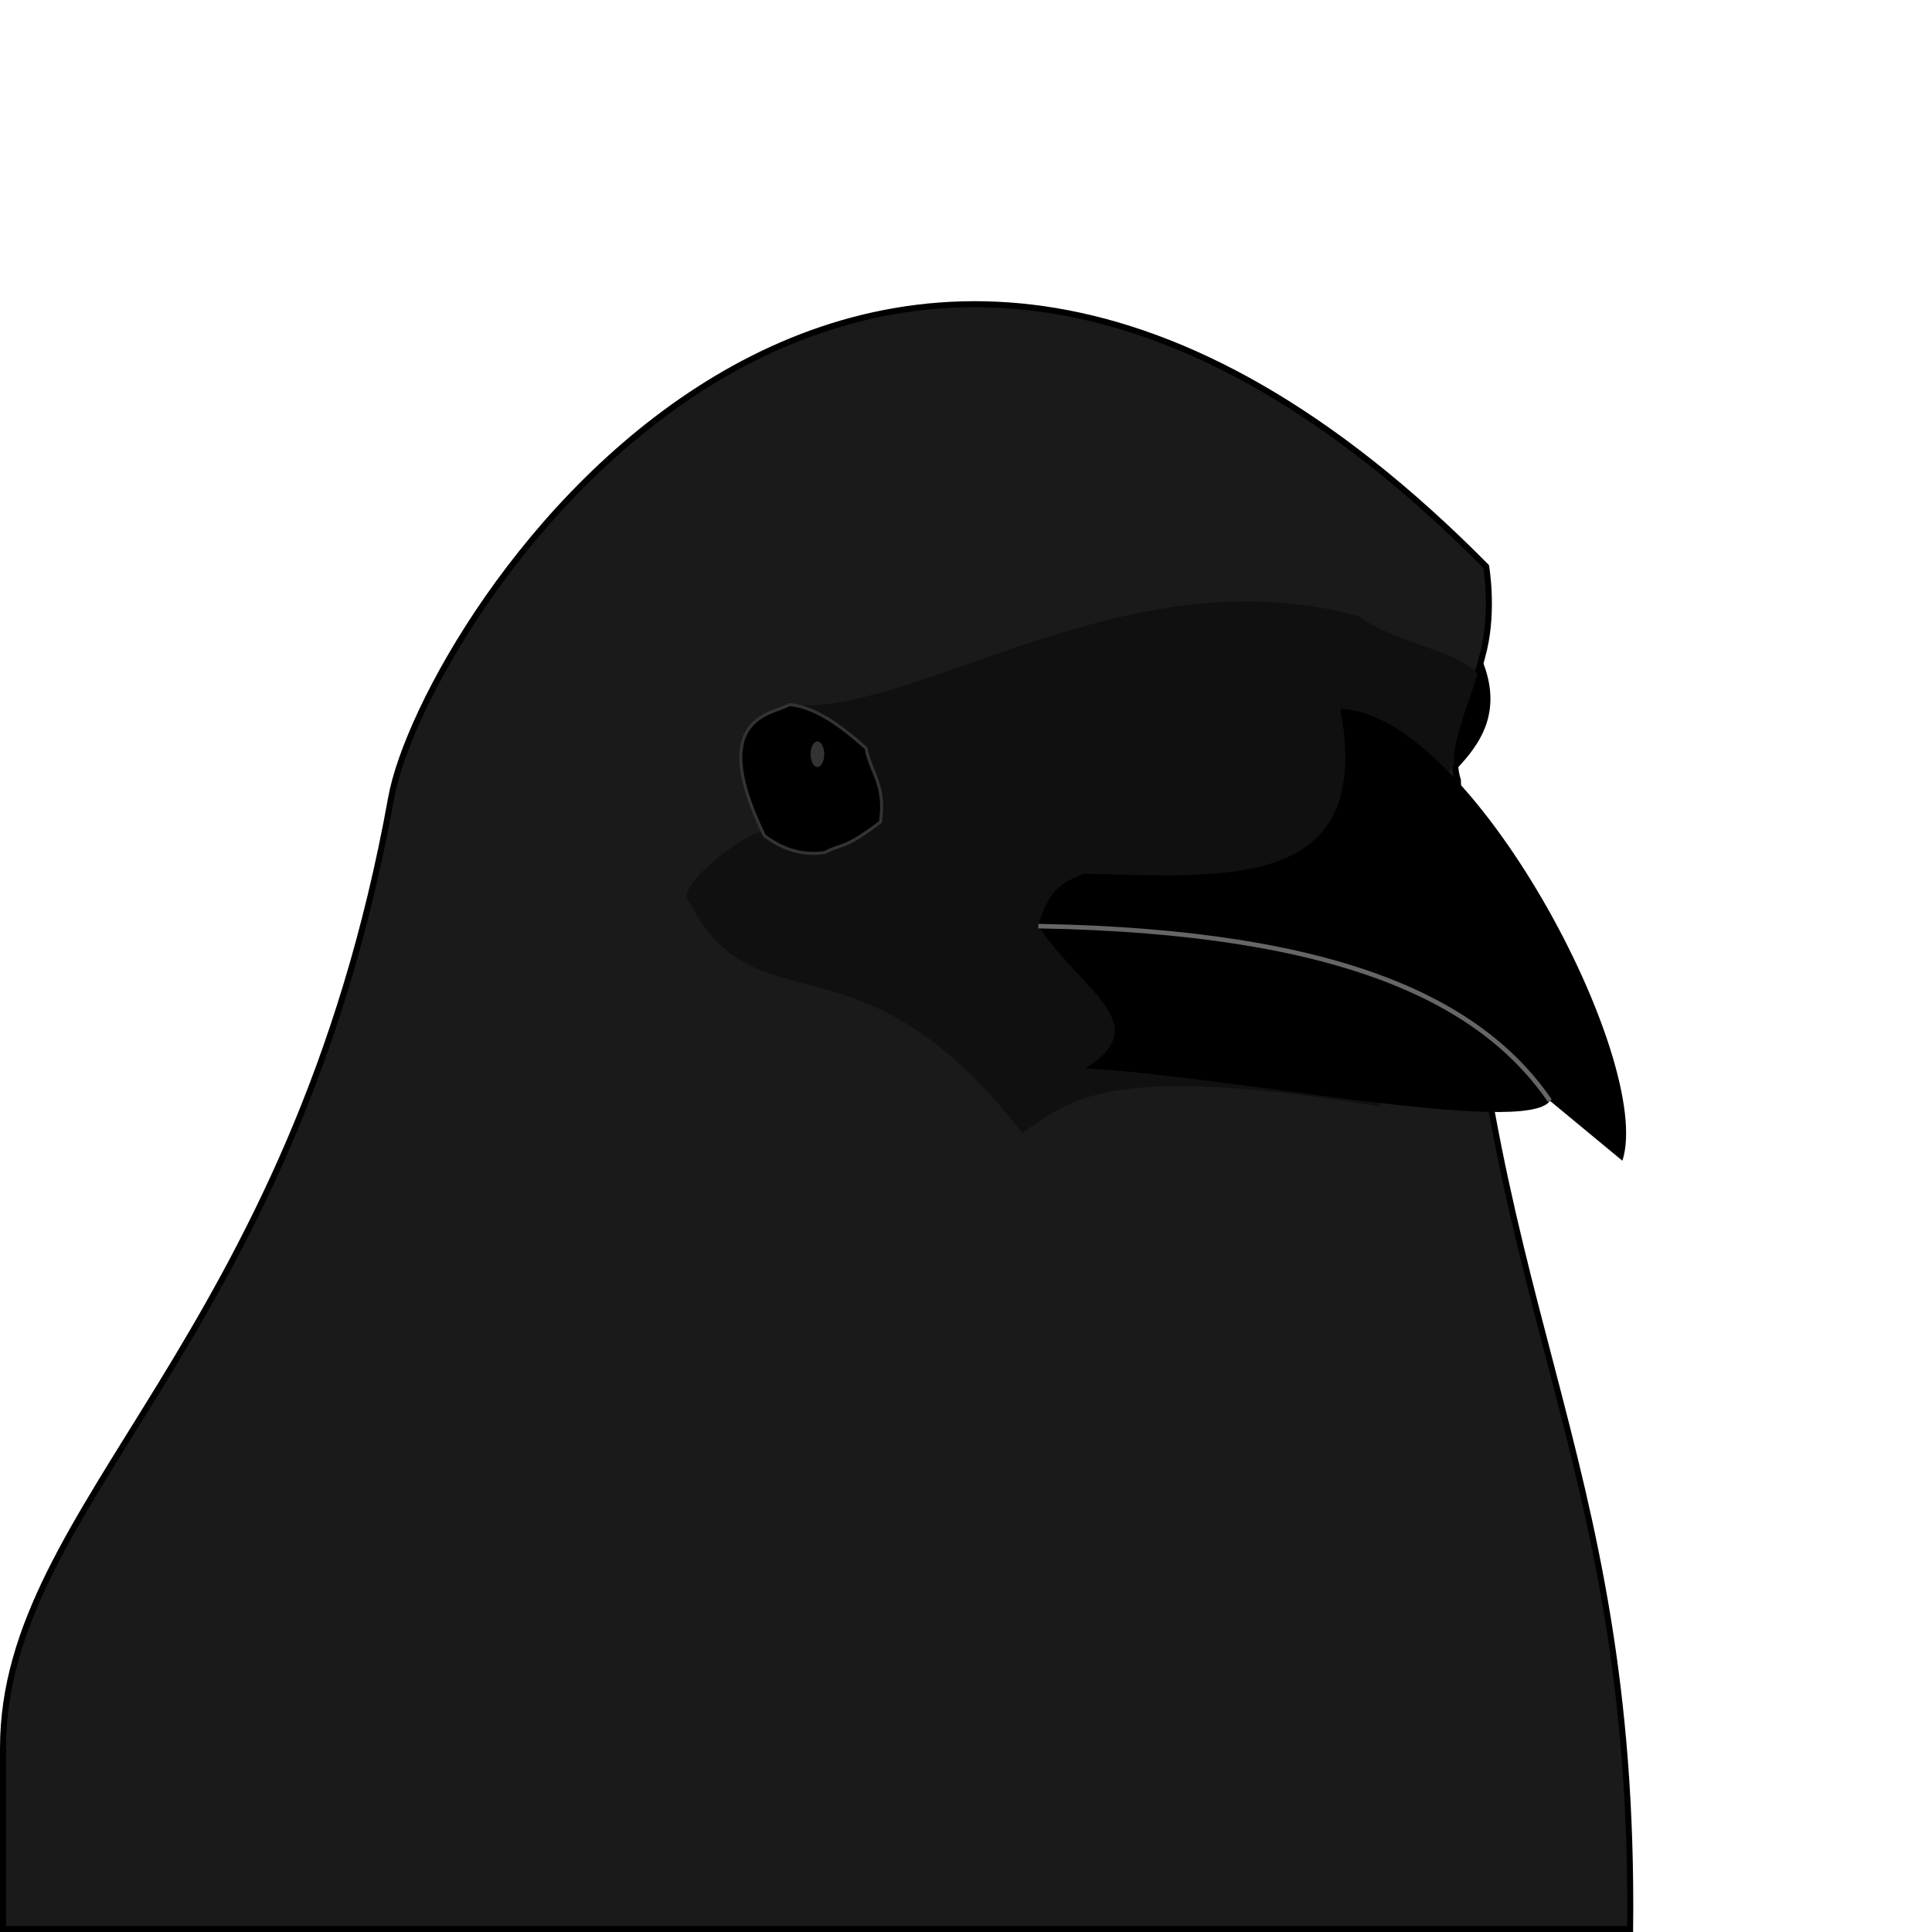
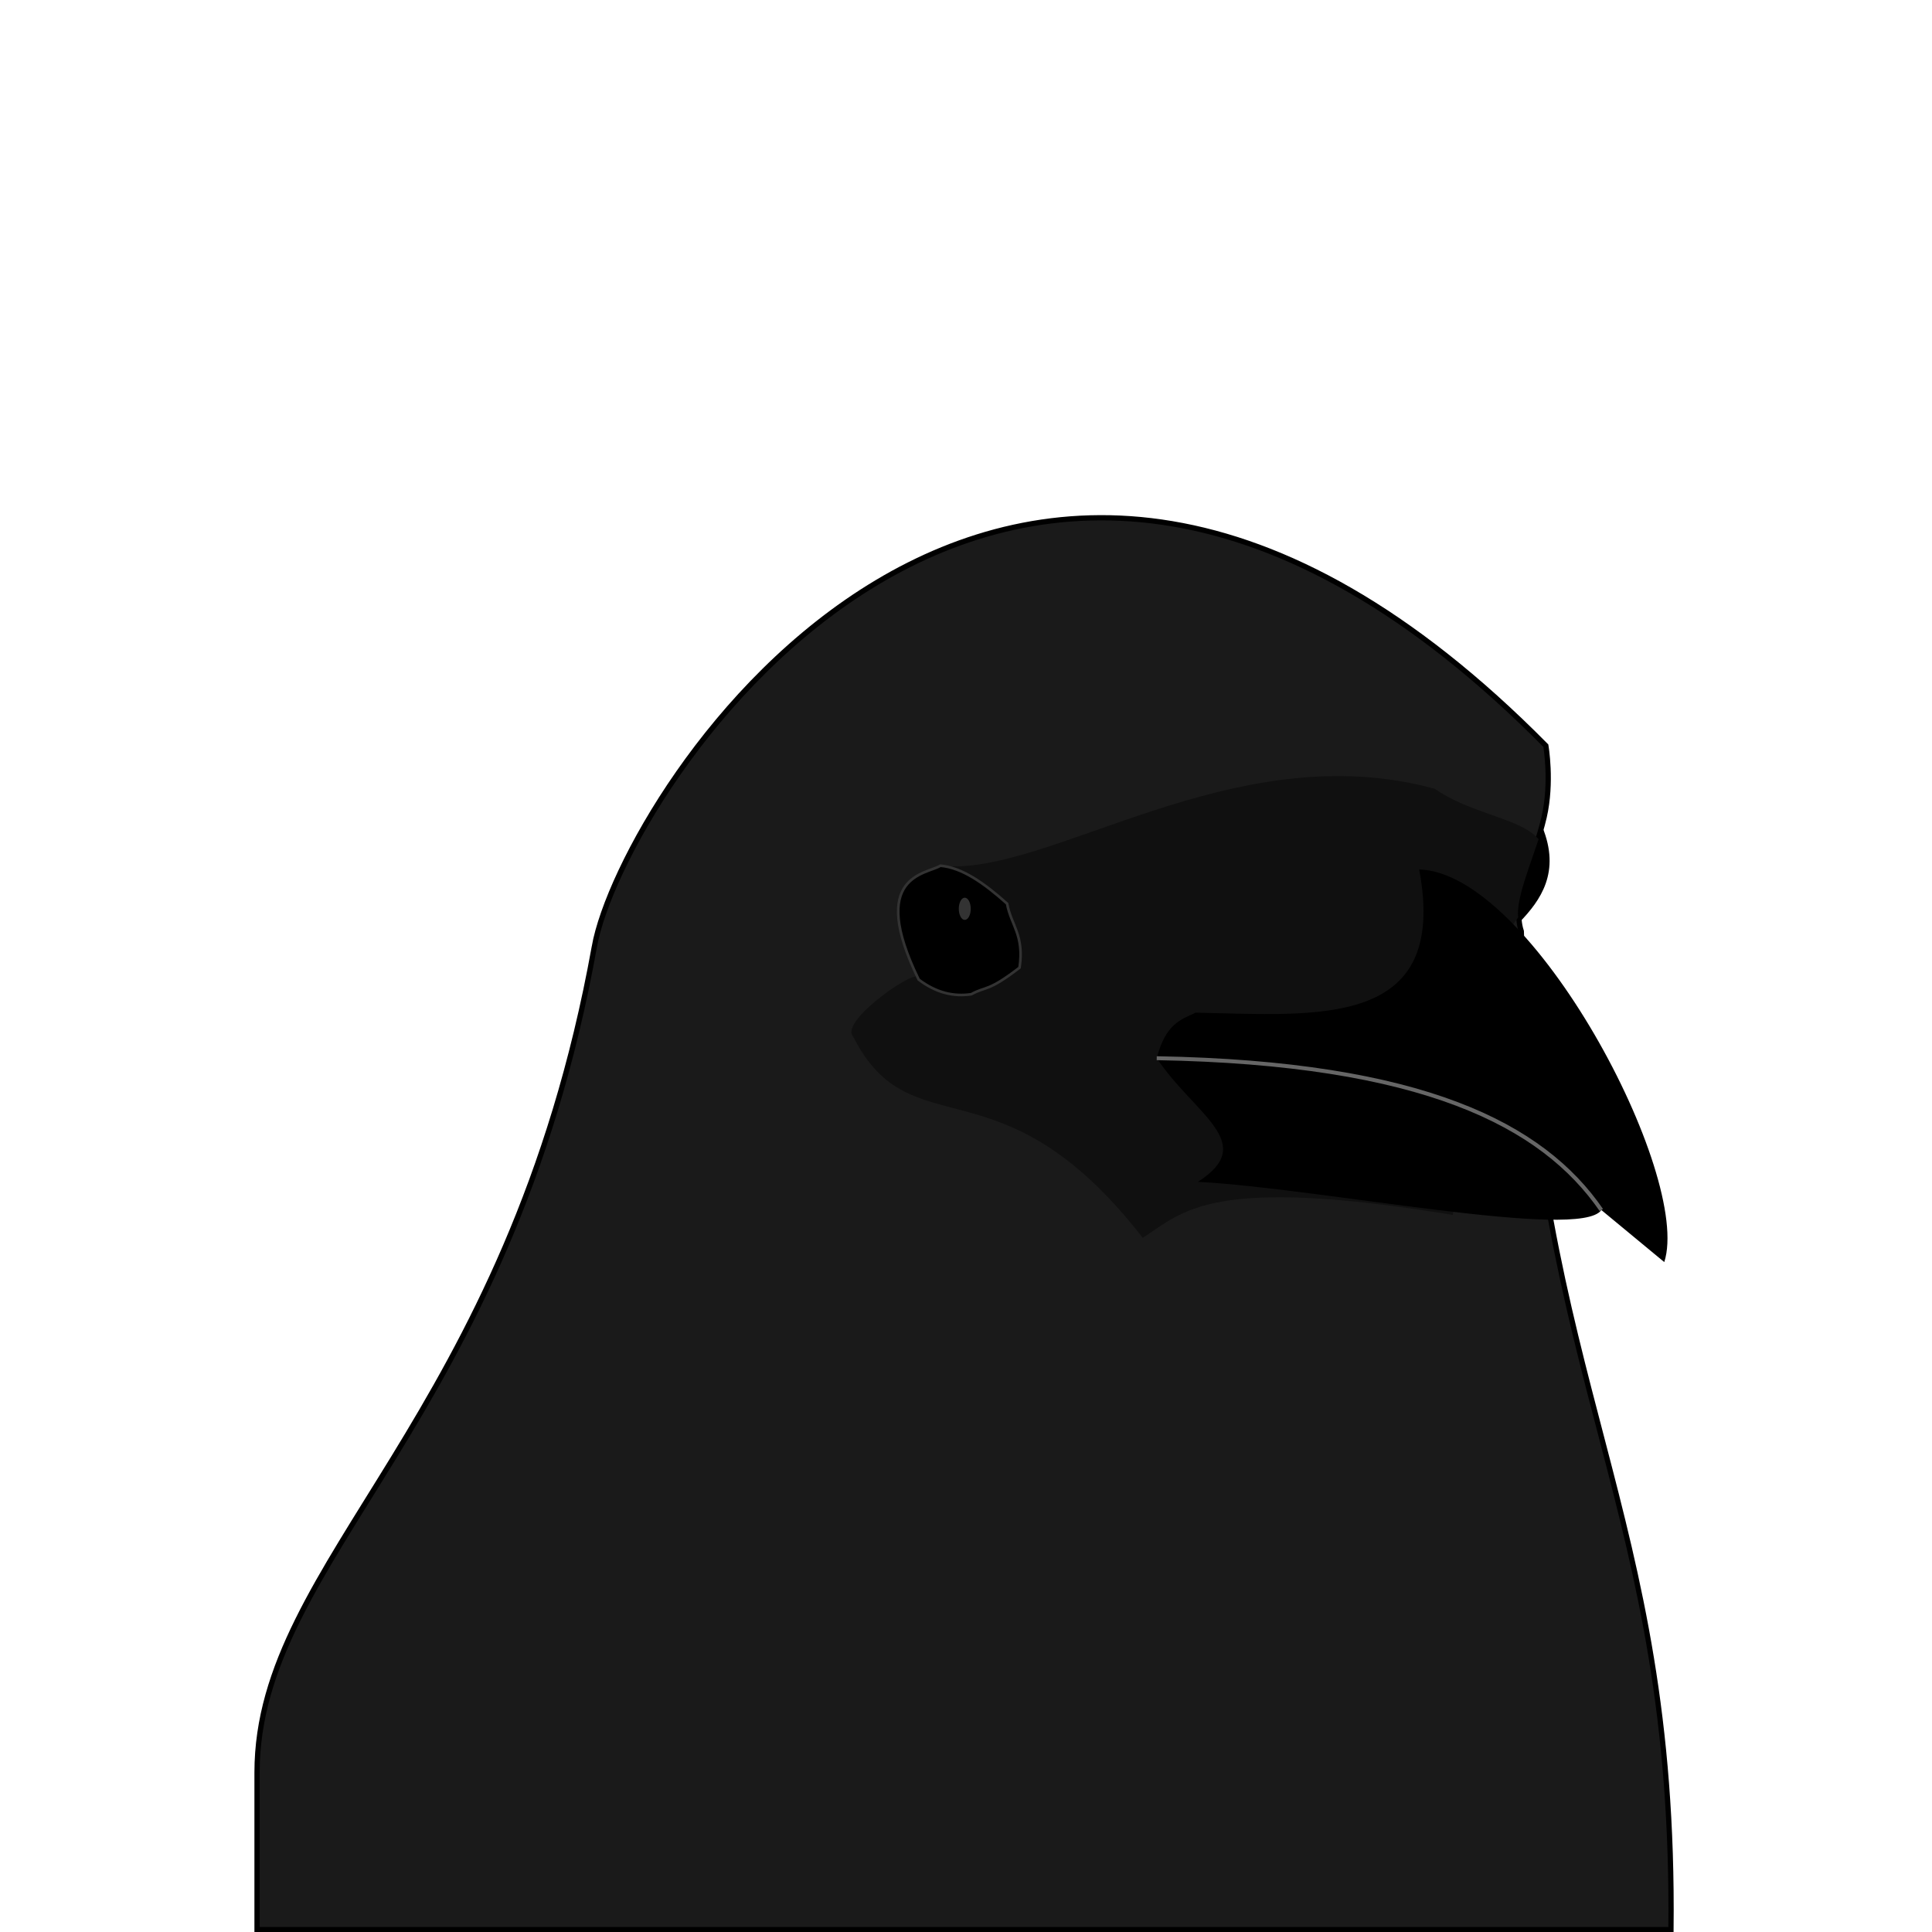
<svg xmlns="http://www.w3.org/2000/svg" width="64mm" height="64mm" viewBox="0 0 64 64" version="1.1" id="svg8">
  <defs id="defs2" />
  <g id="layer1" transform="translate(0,-233)" style="display:inline;opacity:1">
-     <path style="fill:#1a1a1a;fill-opacity:1;stroke:#000000;stroke-width:0.2;stroke-linecap:butt;stroke-linejoin:miter;stroke-miterlimit:10;stroke-dasharray:none;stroke-opacity:1" d="M 12.958,259.427 C 9.695,277.553 0.1,282.753 0.1,290.911 V 296.9 H 54 c 0.174,-16.24 -5.208,-20.64 -5.706,-38.057 -0.384,-1.156 0.511,-2.786 0.871,-4.35 0.308,-1.344 0.065,-2.727 0.065,-2.727 -20.691,-20.933 -35.213,1.783 -36.272,7.661 z" id="path4485" />
+     <path style="fill:#1a1a1a;fill-opacity:1;stroke:#000000;stroke-width:0.174;stroke-linecap:butt;stroke-linejoin:miter;stroke-miterlimit:10;stroke-dasharray:none;stroke-opacity:1" d="m 19.689,264.359 c -2.836,15.751 -11.174,20.269 -11.174,27.359 v 5.204 H 55.353 c 0.151,-14.113 -4.526,-17.936 -4.958,-33.071 -0.334,-1.005 0.444,-2.421 0.756,-3.78 0.268,-1.168 0.057,-2.369 0.057,-2.369 -17.98,-18.191 -30.6,1.549 -31.52,6.657 z" id="path4485" />
  </g>
  <g id="layer9" style="display:inline">
-     <path style="fill:#101010;fill-opacity:1;fill-rule:evenodd;stroke:none;stroke-width:0.265px;stroke-linecap:butt;stroke-linejoin:miter;stroke-opacity:1" d="m 33.863,37.527 c 1.551,-0.999 2.555,-2.396 11.817,-0.874 L 47.922,25.657 c 3.3,-4.36 -0.499,-3.564 -2.927,-5.249 -7.703,-2.112 -14.72,3.384 -18.847,2.933 l -0.827,4.341 c 0.241,-0.687 -3.083,1.576 -2.497,2.174 2.229,4.392 5.606,0.672 11.038,7.671 z" id="path4754" />
+     <path style="fill:#101010;fill-opacity:1;fill-rule:evenodd;stroke:none;stroke-width:0.23px;stroke-linecap:butt;stroke-linejoin:miter;stroke-opacity:1" d="m 37.855,41.005 c 1.348,-0.868 2.22,-2.082 10.269,-0.759 l 1.948,-9.555 c 2.868,-3.789 -0.434,-3.097 -2.544,-4.561 -6.694,-1.835 -12.791,2.941 -16.377,2.549 l -0.718,3.772 c 0.209,-0.597 -2.679,1.37 -2.17,1.889 1.937,3.817 4.872,0.584 9.592,6.666 z" id="path4754" />
  </g>
  <g id="layer6" style="display:inline;opacity:1">
-     <path style="opacity:1;fill:#000000;fill-opacity:1;fill-rule:evenodd;stroke:none;stroke-width:0.265px;stroke-linecap:butt;stroke-linejoin:miter;stroke-opacity:1" d="m 35.967,35.392 c 4.691,0.247 14.573,2.258 15.379,1.075 l 2.398,1.984 c 1.067,-3.276 -5.039,-14.858 -9.343,-14.965 1.147,6.1 -3.897,5.55 -8.516,5.457 -0.559,0.263 -1.142,0.41 -1.488,1.736 1.456,2.17 3.889,3.231 1.571,4.713 z" id="path4729" />
-     <path style="fill:none;fill-rule:evenodd;stroke:#666666;stroke-width:0.15;stroke-linecap:butt;stroke-linejoin:miter;stroke-miterlimit:4;stroke-dasharray:none;stroke-opacity:1" d="M 51.346,36.467 C 49.103,33.212 44.544,30.859 34.396,30.679" id="path4735" />
+     <path style="opacity:1;fill:#000000;fill-opacity:1;fill-rule:evenodd;stroke:none;stroke-width:0.23px;stroke-linecap:butt;stroke-linejoin:miter;stroke-opacity:1" d="m 39.683,39.15 c 4.077,0.215 12.663,1.962 13.364,0.934 l 2.084,1.724 c 0.927,-2.847 -4.379,-12.911 -8.119,-13.005 0.997,5.301 -3.387,4.823 -7.401,4.742 -0.486,0.229 -0.992,0.356 -1.293,1.509 1.266,1.886 3.379,2.808 1.365,4.095 z" id="path4729" />
+     <path style="fill:none;fill-rule:evenodd;stroke:#666666;stroke-width:0.13;stroke-linecap:butt;stroke-linejoin:miter;stroke-miterlimit:4;stroke-dasharray:none;stroke-opacity:1" d="M 53.047,40.084 C 51.098,37.256 47.136,35.211 38.318,35.054" id="path4735" />
  </g>
  <g id="layer8" style="display:inline">
-     <path style="fill:#000000;fill-rule:evenodd;stroke:#333333;stroke-width:0.378;stroke-linecap:butt;stroke-linejoin:miter;stroke-miterlimit:4;stroke-dasharray:none;stroke-opacity:1" d="m 98.828,88.219 c -2.008,1.258 -10.488,1.31 -3.125,16.406 2.526,1.916 5.052,2.483 7.578,2.109 2.184,-1.191 2.361,-0.301 6.953,-3.828 0.695,-4.71 -1.224,-6.094 -1.797,-9.219 -3.324,-2.974 -6.494,-5.199 -9.609,-5.469 z" transform="scale(0.2645833)" id="path4743" />
-     <ellipse style="opacity:1;fill:#333333;fill-opacity:1;stroke:none;stroke-width:0.2;stroke-linejoin:bevel;stroke-miterlimit:4;stroke-dasharray:none;stroke-dashoffset:0;stroke-opacity:1" id="path4745" ry="0.424" rx="0.227" cy="24.984" cx="27.078" />
-     <path style="fill:#000000;fill-rule:evenodd;stroke:none;stroke-width:0.265;stroke-linecap:butt;stroke-linejoin:miter;stroke-miterlimit:4;stroke-dasharray:none;stroke-opacity:1" d="m 49.097,21.865 c 0.7,1.717 -0.059,2.788 -0.876,3.638 -0.265,-0.69 0.509,-2.355 0.876,-3.638 z" id="path4751" />
+     <path style="fill:#000000;fill-rule:evenodd;stroke:#333333;stroke-width:0.087;stroke-linecap:butt;stroke-linejoin:miter;stroke-miterlimit:4;stroke-dasharray:none;stroke-opacity:1" d="m 31.151,28.678 c -0.462,0.289 -2.411,0.301 -0.718,3.772 0.581,0.441 1.162,0.571 1.742,0.485 0.502,-0.274 0.543,-0.069 1.599,-0.88 0.16,-1.083 -0.281,-1.401 -0.413,-2.12 -0.764,-0.684 -1.493,-1.195 -2.209,-1.257 z" id="path4743" />
+     <ellipse style="opacity:1;fill:#333333;fill-opacity:1;stroke:none;stroke-width:0.174;stroke-linejoin:bevel;stroke-miterlimit:4;stroke-dasharray:none;stroke-dashoffset:0;stroke-opacity:1" id="path4745" ry="0.368" rx="0.198" cy="30.105" cx="31.959" />
+     <path style="fill:#000000;fill-rule:evenodd;stroke:none;stroke-width:0.23;stroke-linecap:butt;stroke-linejoin:miter;stroke-miterlimit:4;stroke-dasharray:none;stroke-opacity:1" d="m 51.093,27.395 c 0.608,1.492 -0.051,2.423 -0.762,3.161 -0.231,-0.6 0.442,-2.046 0.762,-3.161 z" id="path4751" />
  </g>
</svg>
